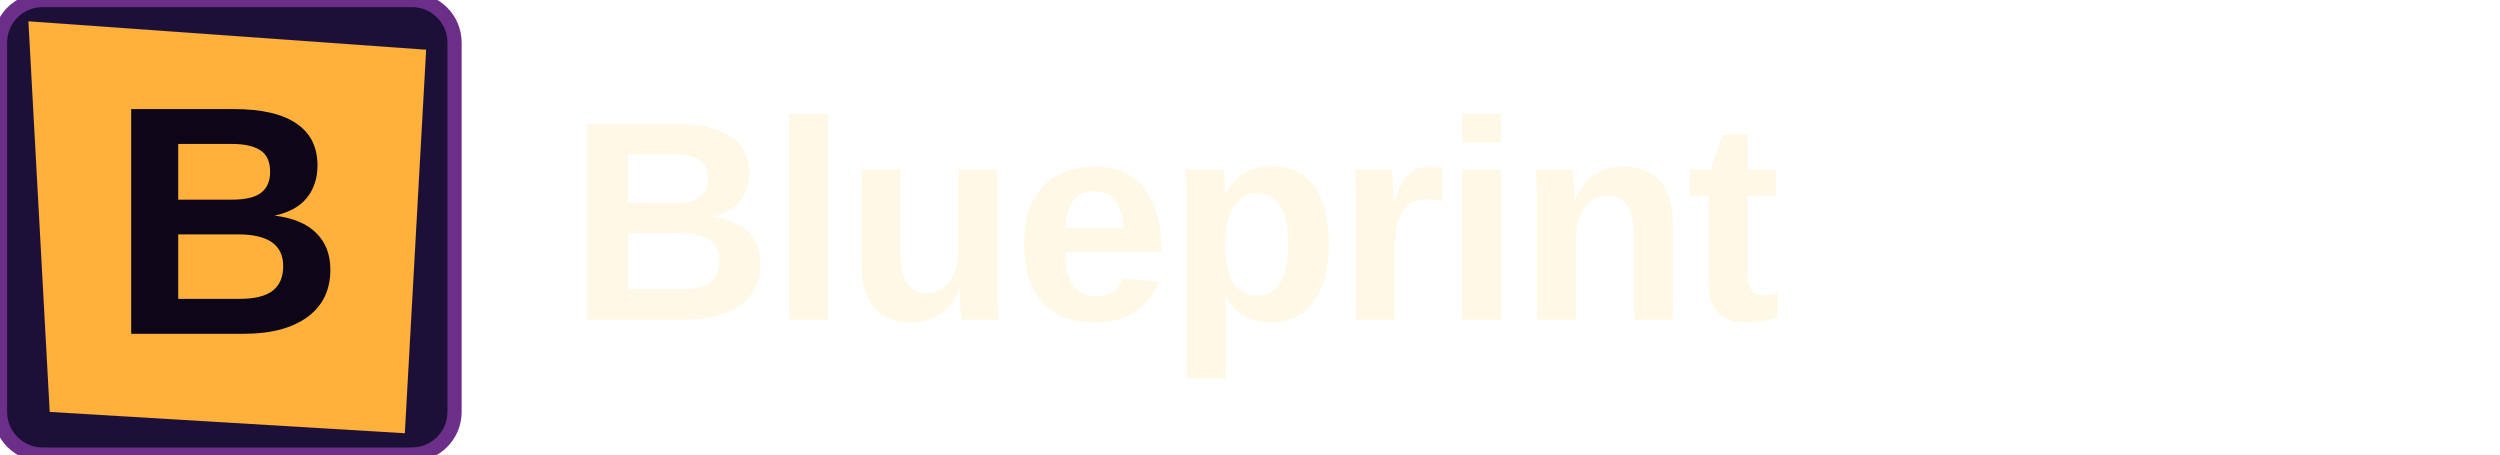
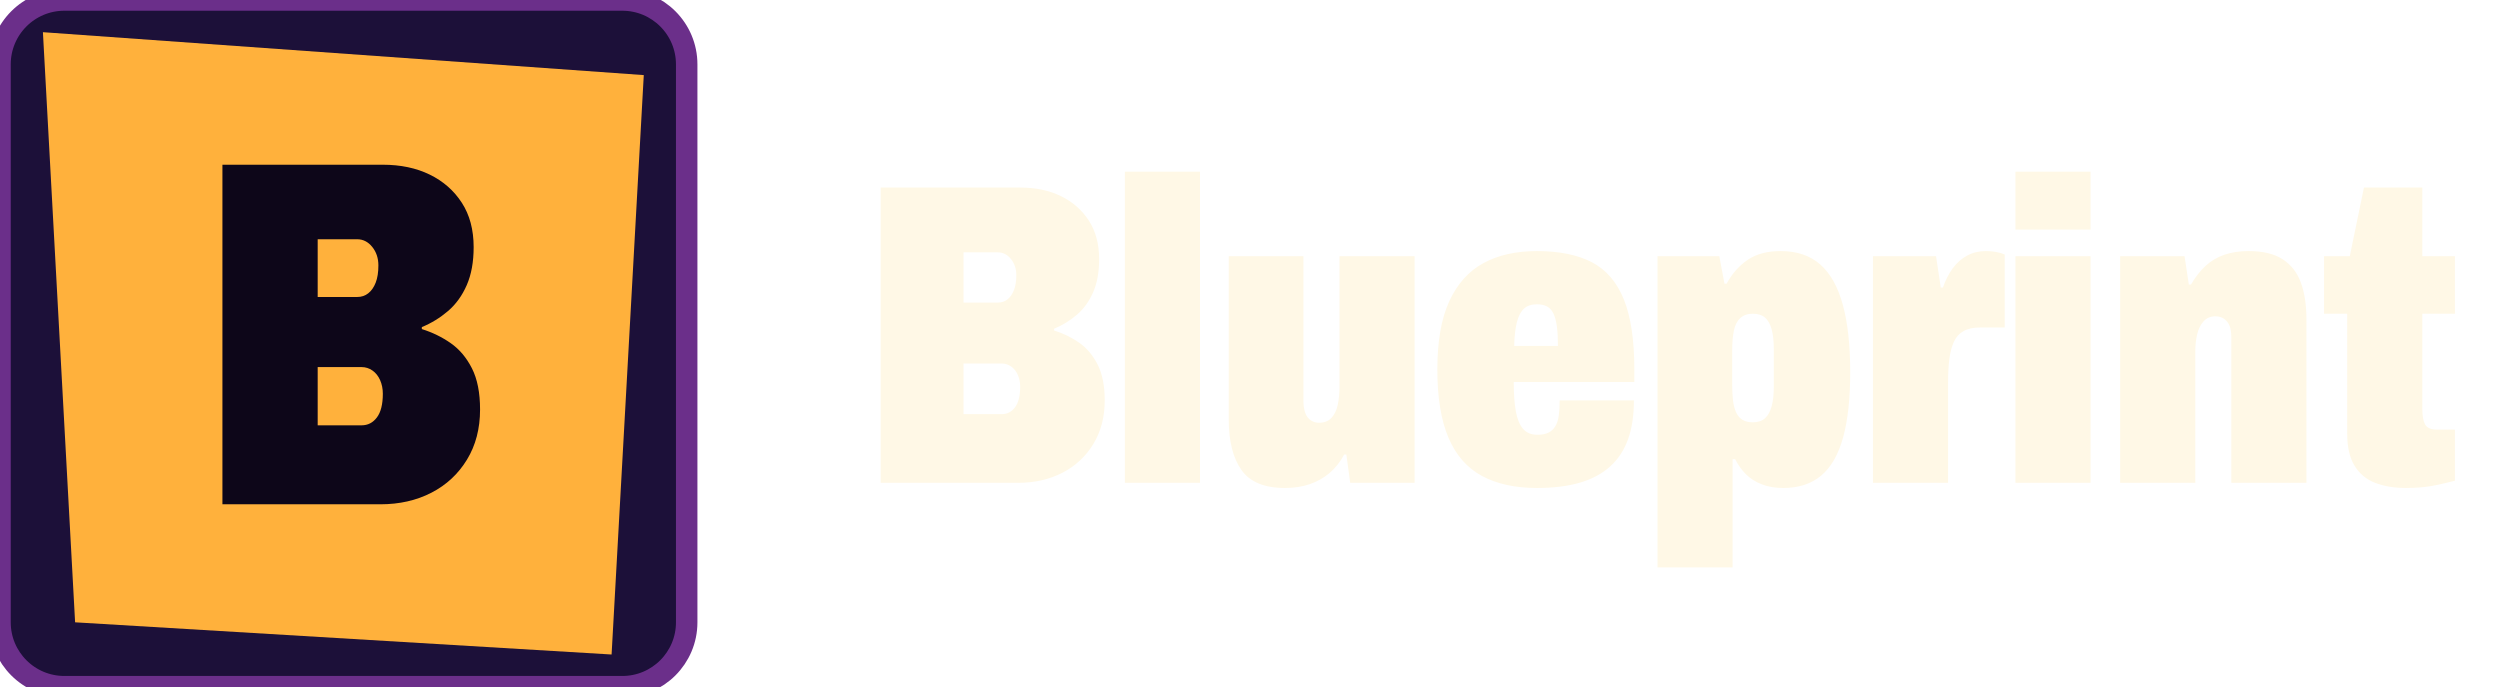
- <svg xmlns="http://www.w3.org/2000/svg" viewBox="0 0 352 64" width="352" height="64" role="img" aria-label="Blueprint">
+ <svg xmlns="http://www.w3.org/2000/svg" viewBox="0 0 233 64" width="233" height="64" role="img" aria-label="Blueprint">
  <rect width="64" height="64" rx="6" fill="#1c1039" stroke="#6b2f8a" stroke-width="2" />
  <path d="M4 3 L60 7 L57 61 L7 58 Z" fill="#ffb13c" />
-   <text x="32" y="47" font-family="Archivo, 'Arial Narrow', Arial, sans-serif" font-size="46" font-weight="900" text-anchor="middle" fill="#0d0619">B</text>
-   <text x="80" y="45" font-family="Archivo, 'Arial Narrow', Arial, sans-serif" font-size="40" font-weight="900" letter-spacing="-0.6" fill="#fff8e6">Blueprint</text>
+   <path d="M20.73 47.0V15.352H35.68Q38.164 15.352 40.05 16.272Q41.936 17.192 43.04 18.894Q44.144 20.596 44.144 23.034Q44.144 25.104 43.5 26.576Q42.856 28.048 41.752 28.991Q40.648 29.934 39.314 30.486V30.67Q40.786 31.13 42.005 31.981Q43.224 32.832 43.983 34.327Q44.742 35.822 44.742 38.168Q44.742 40.836 43.523 42.837Q42.304 44.838 40.211 45.919Q38.118 47.0 35.45 47.0ZM29.608 39.64H33.702Q34.576 39.64 35.128 38.904Q35.68 38.168 35.68 36.696Q35.68 36.006 35.427 35.431Q35.174 34.856 34.714 34.534Q34.254 34.212 33.702 34.212H29.608ZM29.608 27.68H33.288Q33.886 27.68 34.323 27.335Q34.76 26.99 35.013 26.346Q35.266 25.702 35.266 24.736Q35.266 23.724 34.691 23.011Q34.116 22.298 33.288 22.298H29.608Z" fill="#0d0619" />
+   <path d="M82.08 45.0V17.48H95.08Q97.24 17.48 98.88 18.28Q100.52 19.08 101.48 20.56Q102.44 22.04 102.44 24.16Q102.44 25.96 101.88 27.24Q101.32 28.52 100.36 29.34Q99.4 30.16 98.24 30.64V30.8Q99.52 31.2 100.58 31.94Q101.64 32.68 102.3 33.98Q102.96 35.28 102.96 37.32Q102.96 39.64 101.9 41.38Q100.84 43.12 99.02 44.06Q97.2 45.0 94.88 45.0ZM89.8 38.6H93.36Q94.12 38.6 94.6 37.96Q95.08 37.32 95.08 36.04Q95.08 35.44 94.86 34.94Q94.64 34.44 94.24 34.16Q93.84 33.88 93.36 33.88H89.8ZM89.8 28.2H93.0Q93.52 28.2 93.9 27.9Q94.28 27.6 94.5 27.04Q94.72 26.48 94.72 25.64Q94.72 24.76 94.22 24.14Q93.72 23.52 93.0 23.52H89.8Z M104.84 45.0V16.0H111.84V45.0Z M119.76 45.48Q116.88 45.48 115.7 43.8Q114.52 42.12 114.52 39.12V23.88H121.48V37.44Q121.48 37.88 121.58 38.26Q121.68 38.64 121.86 38.88Q122.04 39.12 122.32 39.26Q122.6 39.4 122.92 39.4Q123.68 39.4 124.1 38.94Q124.52 38.48 124.68 37.72Q124.84 36.96 124.84 36.08V23.88H131.84V45.0H125.84L125.48 42.36H125.28Q124.72 43.4 123.92 44.08Q123.12 44.76 122.08 45.12Q121.04 45.48 119.76 45.48Z M143.24 45.48Q140.2 45.48 138.12 44.36Q136.04 43.24 135.0 40.8Q133.96 38.36 133.96 34.44Q133.96 30.48 135.08 28.06Q136.2 25.64 138.26 24.52Q140.32 23.4 143.24 23.4Q146.36 23.4 148.36 24.44Q150.36 25.48 151.34 27.9Q152.32 30.32 152.32 34.44V35.6H141.08Q141.08 37.28 141.28 38.36Q141.48 39.44 141.96 39.98Q142.44 40.52 143.28 40.52Q143.92 40.52 144.32 40.32Q144.72 40.12 144.96 39.72Q145.2 39.32 145.28 38.72Q145.36 38.12 145.36 37.32H152.28Q152.28 39.4 151.74 40.92Q151.2 42.44 150.08 43.46Q148.96 44.48 147.26 44.98Q145.56 45.48 143.24 45.48ZM141.12 32.24H145.2Q145.2 31.16 145.1 30.42Q145.0 29.68 144.78 29.22Q144.56 28.76 144.18 28.56Q143.8 28.36 143.24 28.36Q142.48 28.36 142.04 28.76Q141.6 29.16 141.38 30.0Q141.16 30.84 141.12 32.24Z M154.48 52.88V23.88H160.24L160.72 26.44H160.92Q161.68 25.04 162.88 24.22Q164.08 23.4 165.96 23.4Q168.24 23.4 169.66 24.66Q171.08 25.92 171.76 28.44Q172.44 30.96 172.44 34.68Q172.44 38.36 171.78 40.76Q171.12 43.16 169.74 44.32Q168.36 45.48 166.2 45.48Q165.08 45.48 164.2 45.14Q163.32 44.8 162.72 44.2Q162.12 43.6 161.72 42.8H161.48V52.88ZM163.36 39.36Q164.08 39.36 164.5 38.98Q164.92 38.6 165.12 37.86Q165.32 37.12 165.32 36.0V32.6Q165.32 31.44 165.12 30.7Q164.92 29.96 164.5 29.6Q164.08 29.24 163.36 29.24Q162.64 29.24 162.2 29.64Q161.76 30.04 161.6 30.8Q161.44 31.56 161.44 32.72V35.84Q161.44 36.72 161.52 37.36Q161.6 38.0 161.82 38.46Q162.04 38.92 162.42 39.14Q162.8 39.36 163.36 39.36Z M174.56 45.0V23.88H180.44L180.88 26.8H181.08Q181.44 25.76 182 25.0Q182.56 24.24 183.34 23.82Q184.12 23.4 185.08 23.4Q185.56 23.4 186.02 23.48Q186.48 23.56 186.84 23.72V30.52H184.56Q183.6 30.52 183 30.86Q182.4 31.2 182.1 31.86Q181.8 32.52 181.68 33.46Q181.56 34.4 181.56 35.6V45.0Z M187.84 21.4V16.0H194.84V21.4ZM187.84 45.0V23.88H194.84V45.0Z M197.6 45.0V23.88H203.6L204 26.52H204.2Q204.8 25.48 205.56 24.78Q206.32 24.08 207.32 23.74Q208.32 23.4 209.56 23.4Q211.56 23.4 212.74 24.16Q213.92 24.92 214.44 26.34Q214.96 27.76 214.96 29.76V45.0H207.96V31.44Q207.96 31.0 207.88 30.64Q207.8 30.28 207.6 30.02Q207.4 29.76 207.12 29.62Q206.84 29.48 206.48 29.48Q205.8 29.48 205.38 29.94Q204.96 30.4 204.78 31.14Q204.6 31.88 204.6 32.8V45.0Z M224.24 45.48Q222.6 45.48 221.36 45.0Q220.12 44.52 219.44 43.4Q218.76 42.28 218.76 40.44V29.24H216.6V23.88H219.0L220.32 17.48H225.76V23.88H228.8V29.24H225.76V38.12Q225.76 39.08 226.02 39.56Q226.28 40.04 227.16 40.04H228.8V44.8Q228.04 45.0 227.22 45.18Q226.4 45.36 225.66 45.42Q224.92 45.48 224.24 45.48Z" fill="#fff8e6" />
</svg>
